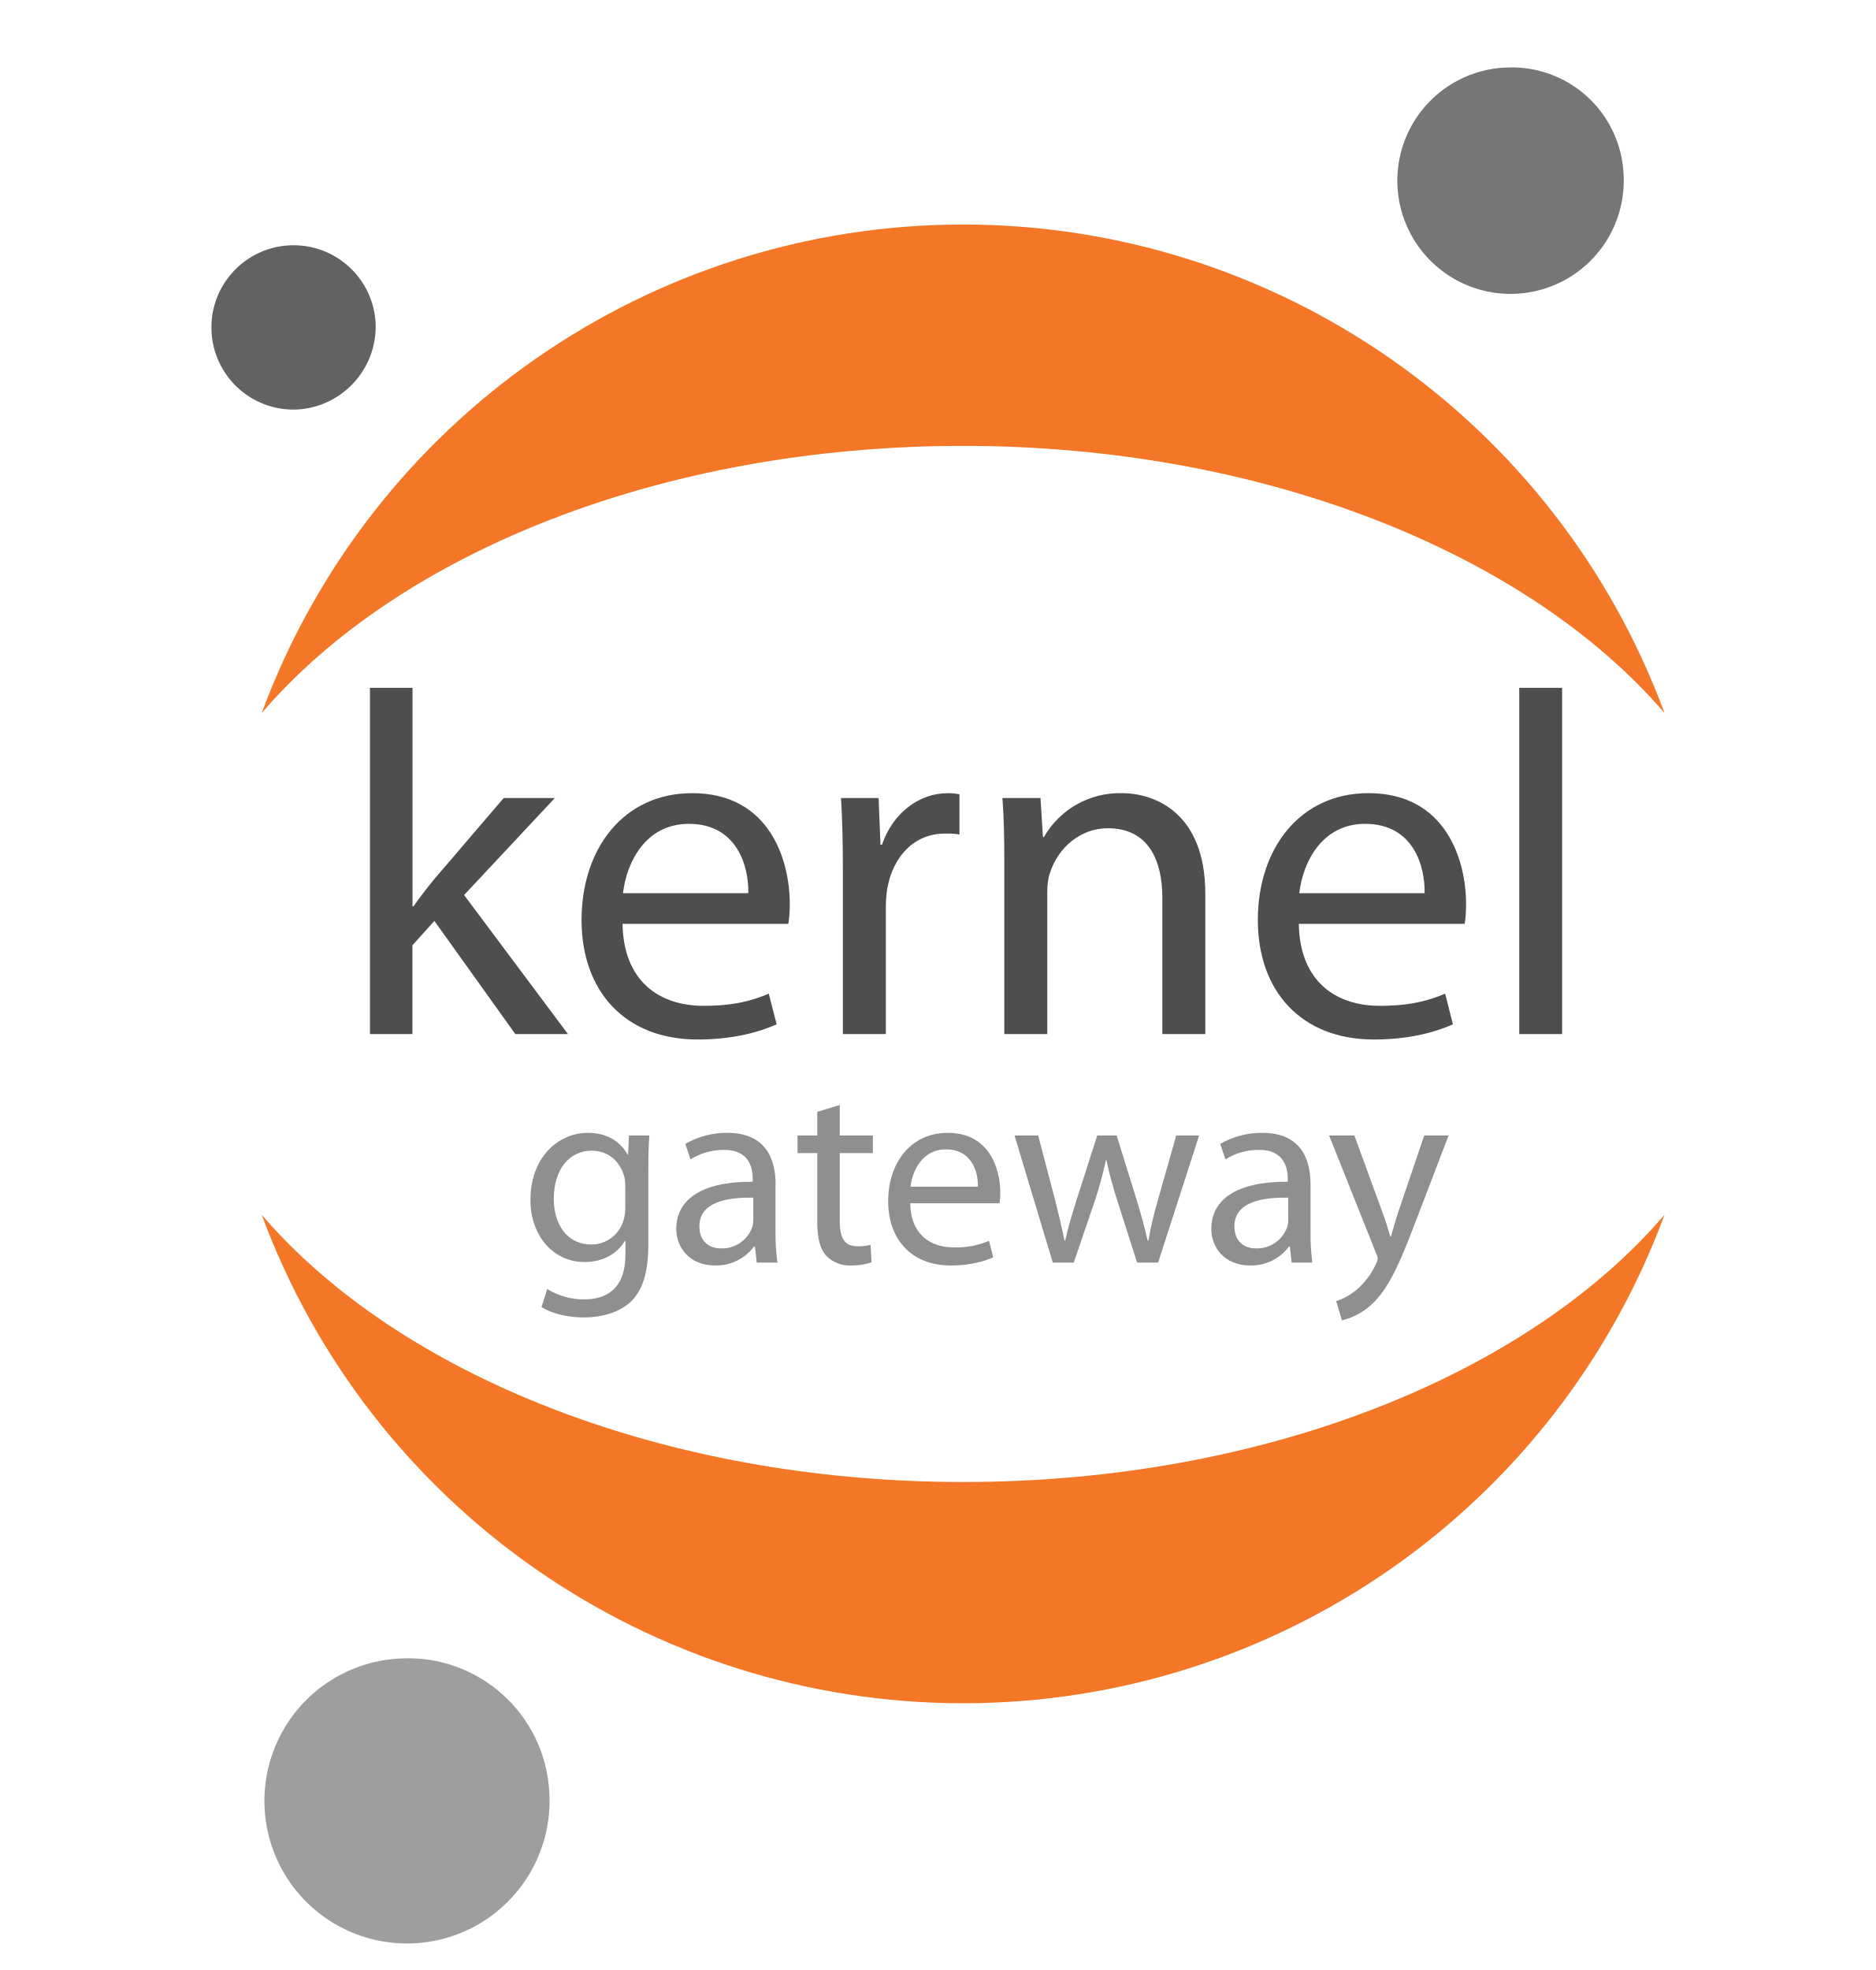
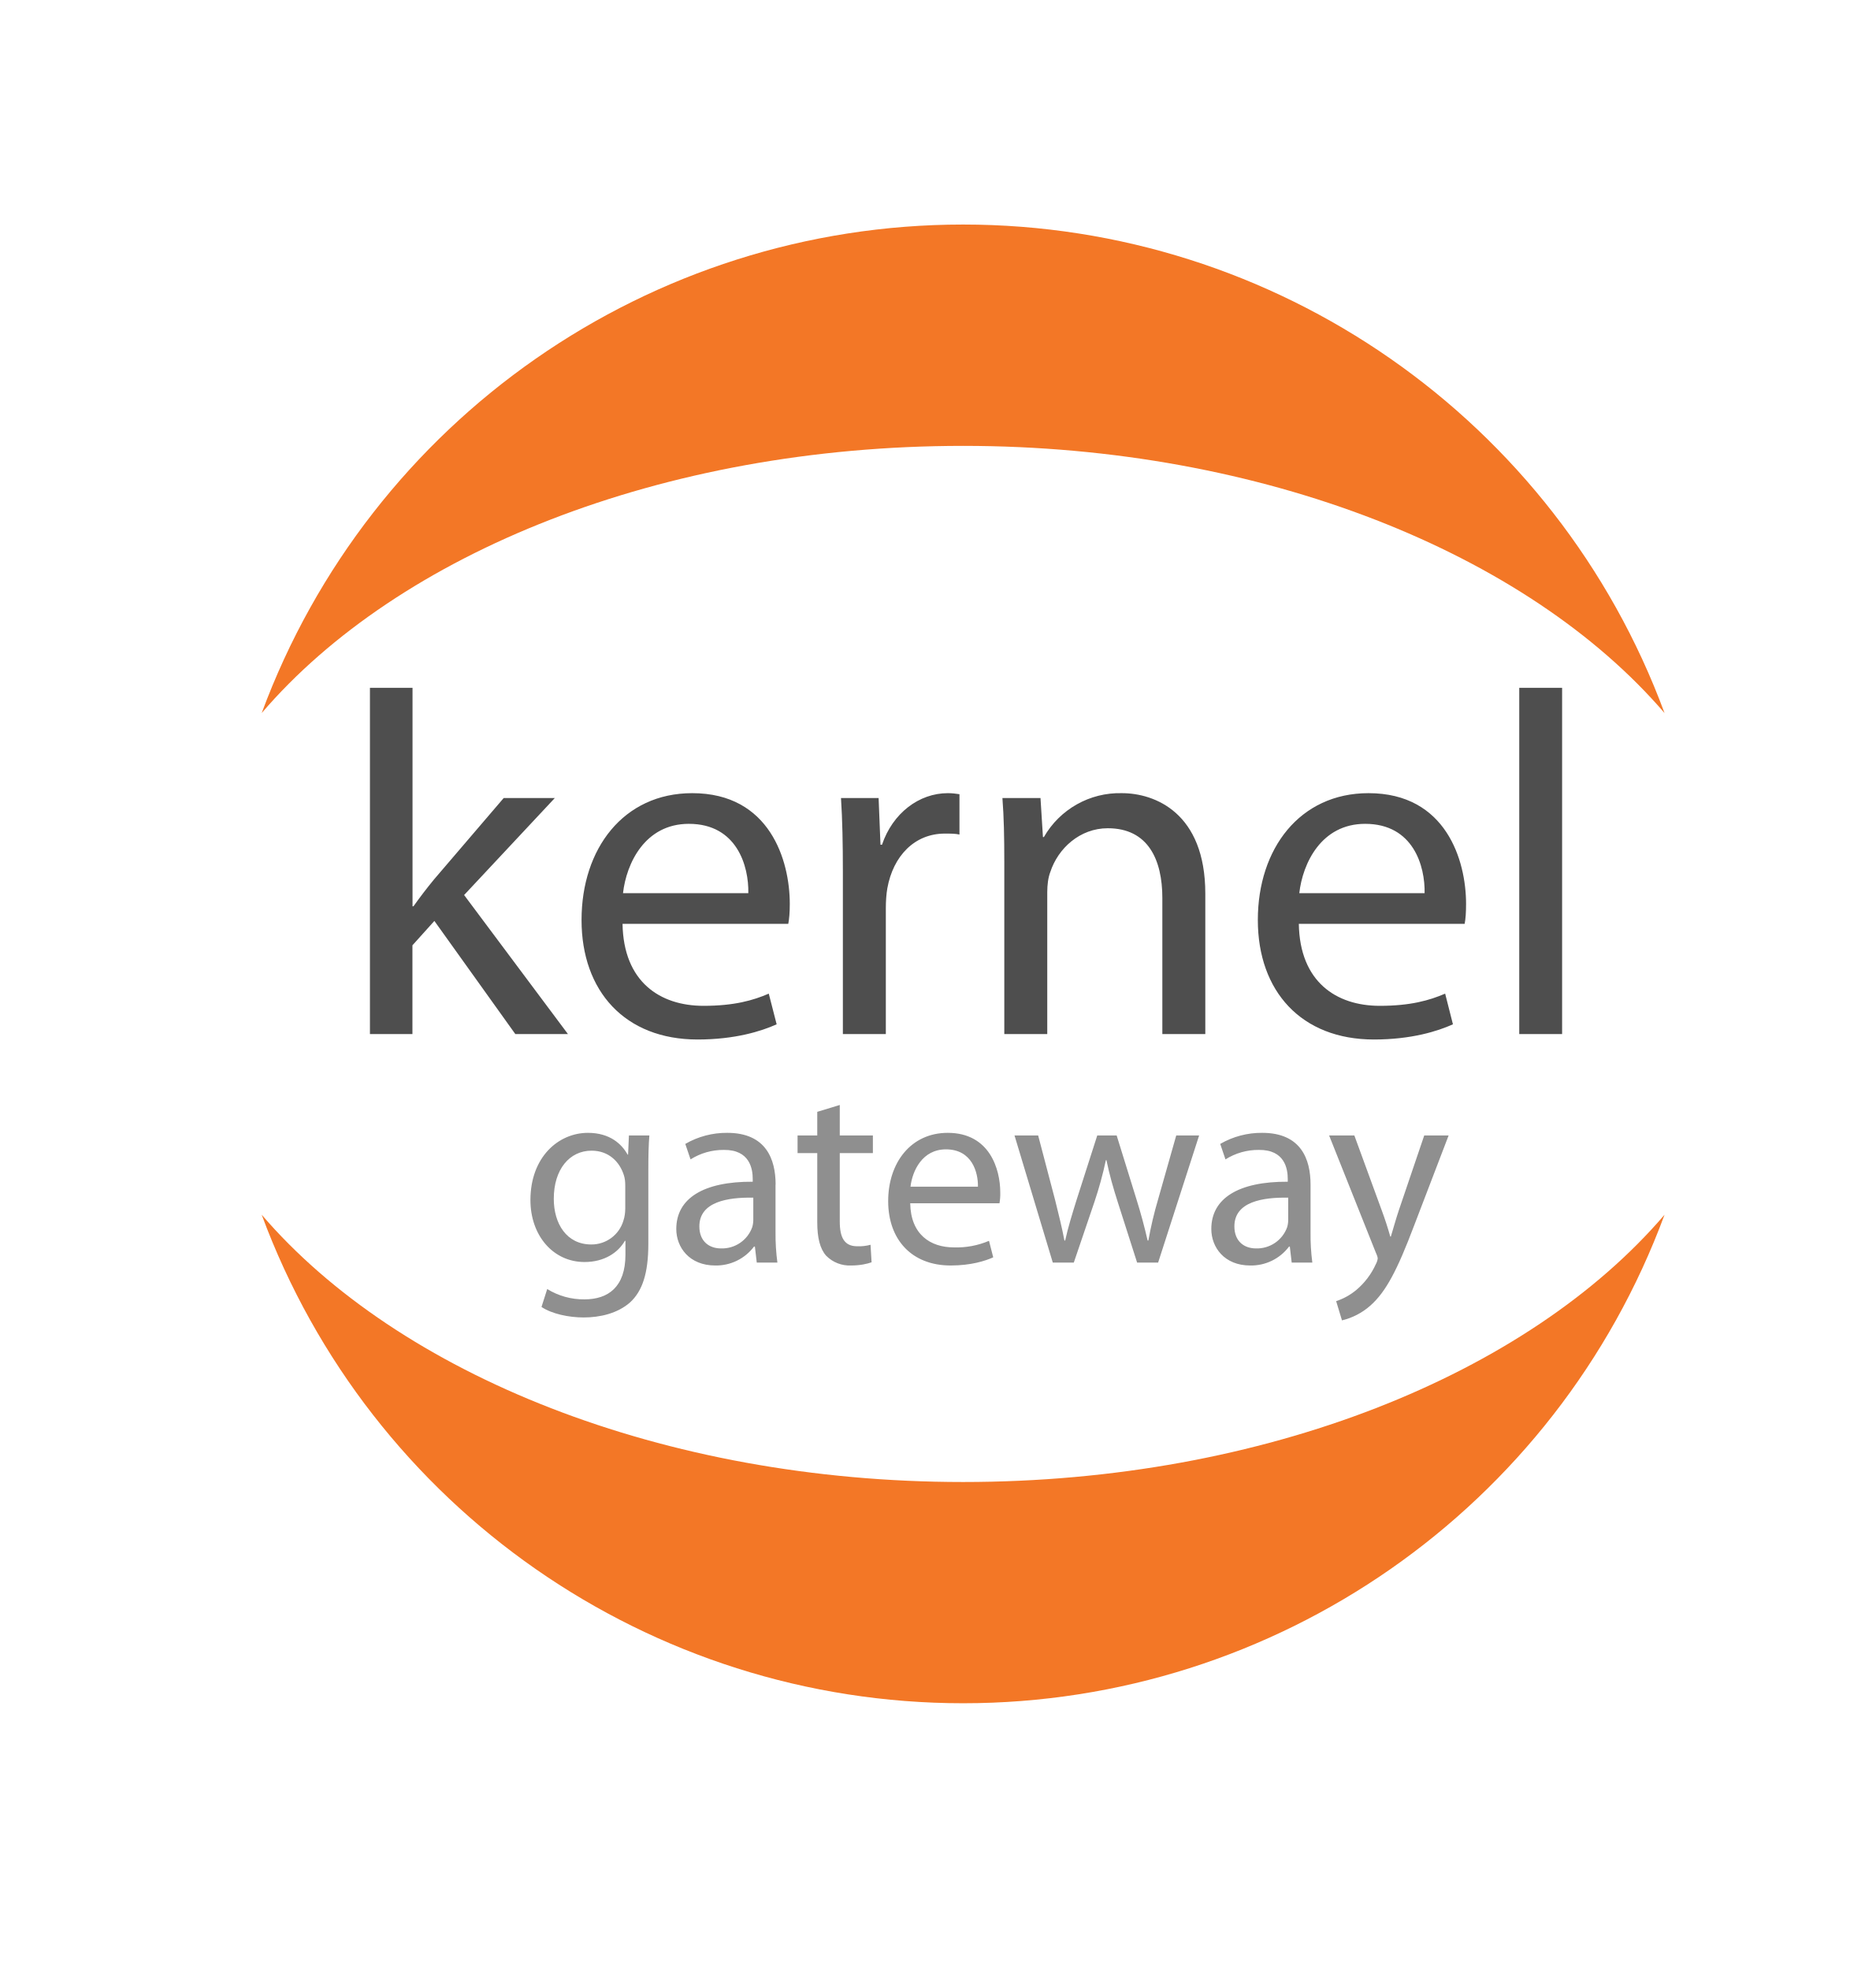
<svg xmlns="http://www.w3.org/2000/svg" fill="none" viewBox="0 0 20 21" aria-hidden="true">
-   <path fill="#767677" d="M17.309 1.852A1.207 1.207 0 1116.052.72a1.193 1.193 0 011.257 1.132z" />
  <path fill="#F37726" d="M10.268 15.798c-3.205 0-6.021-1.15-7.478-2.849a7.973 7.973 0 0014.956 0c-1.453 1.699-4.26 2.849-7.478 2.849zM10.268 4.753c3.205 0 6.021 1.15 7.478 2.848a7.973 7.973 0 00-14.956 0C4.247 5.9 7.05 4.753 10.268 4.753z" />
-   <path fill="#9E9E9E" d="M5.856 19.103a1.52 1.52 0 11-1.584-1.424 1.507 1.507 0 011.584 1.424z" />
-   <path fill="#616262" d="M3.154 4.366a.876.876 0 11.851-.912.887.887 0 01-.85.912z" />
  <path fill="#4E4E4E" d="M4.397 7.332h-.453v3.691h.453v-.946l.234-.26.863 1.206h.561L4.948 9.541l.967-1.034H5.37l-.743.868a5.227 5.227 0 00-.219.286h-.01v-2.33zM8.404 9.848c.01-.052.016-.12.016-.213 0-.463-.213-1.18-1.04-1.18-.733 0-1.18.592-1.18 1.352 0 .759.463 1.274 1.237 1.274.4 0 .681-.089.843-.162l-.084-.327c-.166.072-.369.13-.696.13-.463 0-.853-.255-.863-.874h1.767zm-1.762-.327c.036-.318.234-.739.702-.739.514 0 .64.453.634.739H6.642zM8.987 11.023h.457V9.682c0-.073.005-.151.016-.213.062-.344.29-.583.613-.583.063 0 .11 0 .156.01v-.43c-.041-.006-.078-.011-.124-.011-.307 0-.588.213-.702.55h-.016l-.02-.498h-.401c.015.234.02.488.02.785v1.731zM10.708 11.023h.457V9.51c0-.078.01-.156.032-.213.083-.255.317-.468.613-.468.432 0 .582.338.582.744v1.45h.458V9.526c0-.863-.54-1.071-.889-1.071a.932.932 0 00-.832.468h-.01l-.026-.416h-.406c.016.208.02.416.02.68v1.836zM15.615 9.848c.01-.052.015-.12.015-.213 0-.463-.213-1.18-1.04-1.18-.733 0-1.18.592-1.18 1.352 0 .759.463 1.274 1.238 1.274.4 0 .68-.089.842-.162l-.083-.327c-.167.072-.37.13-.697.13-.463 0-.853-.255-.863-.874h1.768zm-1.763-.327c.036-.318.234-.739.702-.739.515 0 .64.453.634.739h-1.336zM16.197 11.023h.457V7.332h-.457v3.691z" />
  <path fill="#8F8F8F" d="M6.912 12.473c0-.162.003-.274.011-.369h-.218l-.009.204h-.005c-.062-.112-.188-.232-.423-.232-.314 0-.613.258-.613.717 0 .375.24.66.577.66.21 0 .358-.1.43-.226h.006v.148c0 .344-.184.476-.436.476a.738.738 0 01-.398-.11l-.061.191c.109.073.288.112.45.112.171 0 .361-.042.496-.162.129-.12.193-.308.193-.622v-.787zm-.246.41c0 .041-.006.089-.02.13a.355.355 0 01-.342.253c-.263 0-.4-.221-.4-.487 0-.314.168-.513.403-.513.182 0 .3.118.345.264.01.03.014.067.014.109v.243zM8.269 12.627c0-.268-.101-.551-.515-.551a.877.877 0 00-.448.118l.056.165a.653.653 0 01.355-.101c.277-.003.308.202.308.31v.029c-.523-.003-.815.176-.815.504 0 .196.14.389.415.389a.505.505 0 00.414-.202h.009l.02.171h.22a2.273 2.273 0 01-.02-.325v-.507zm-.238.376c0 .022-.003.05-.011.078a.342.342 0 01-.334.227c-.123 0-.23-.073-.23-.235 0-.264.306-.311.575-.306v.236zM8.713 11.852v.252h-.21v.188h.21v.739c0 .16.028.28.095.355a.351.351 0 00.266.104c.095 0 .17-.017.218-.034l-.011-.187a.46.46 0 01-.143.016c-.137 0-.185-.095-.185-.263v-.73h.353v-.188h-.353v-.325l-.24.073zM10.656 12.826a.6.6 0 00.008-.115c0-.249-.114-.635-.56-.635-.394 0-.635.32-.635.728 0 .409.25.686.666.686.216 0 .367-.048.454-.087l-.045-.176a.881.881 0 01-.375.07c-.25 0-.46-.138-.465-.47h.952zm-.949-.176c.02-.17.126-.398.378-.398.277 0 .344.244.341.398h-.719zM10.816 12.104l.408 1.355h.224l.219-.644a4.01 4.01 0 00.123-.448h.006c.033.16.072.294.12.445l.207.647h.224l.437-1.355h-.244l-.193.68a4.08 4.08 0 00-.104.44h-.008a5.74 5.74 0 00-.12-.443l-.21-.677h-.207l-.222.692c-.045.145-.09.29-.12.428h-.008c-.026-.14-.062-.28-.099-.431l-.181-.689h-.252zM13.972 12.627c0-.268-.1-.551-.515-.551a.878.878 0 00-.448.118l.056.165a.653.653 0 01.356-.101c.277-.003.308.202.308.31v.029c-.524-.003-.815.176-.815.504 0 .196.14.389.414.389a.505.505 0 00.415-.202h.008l.02.171h.22a2.273 2.273 0 01-.019-.325v-.507zm-.238.376c0 .022-.003.05-.011.078a.342.342 0 01-.333.227c-.123 0-.23-.073-.23-.235 0-.264.305-.311.574-.306v.236zM14.17 12.104l.498 1.249c.014.03.02.05.02.064a.177.177 0 01-.02.059.779.779 0 01-.207.274.652.652 0 01-.216.12l.062.205a.699.699 0 00.302-.157c.168-.148.289-.383.465-.848l.37-.966h-.26l-.27.795c-.033.098-.061.202-.086.283h-.006a3.502 3.502 0 00-.09-.277l-.293-.801h-.27z" />
</svg>
